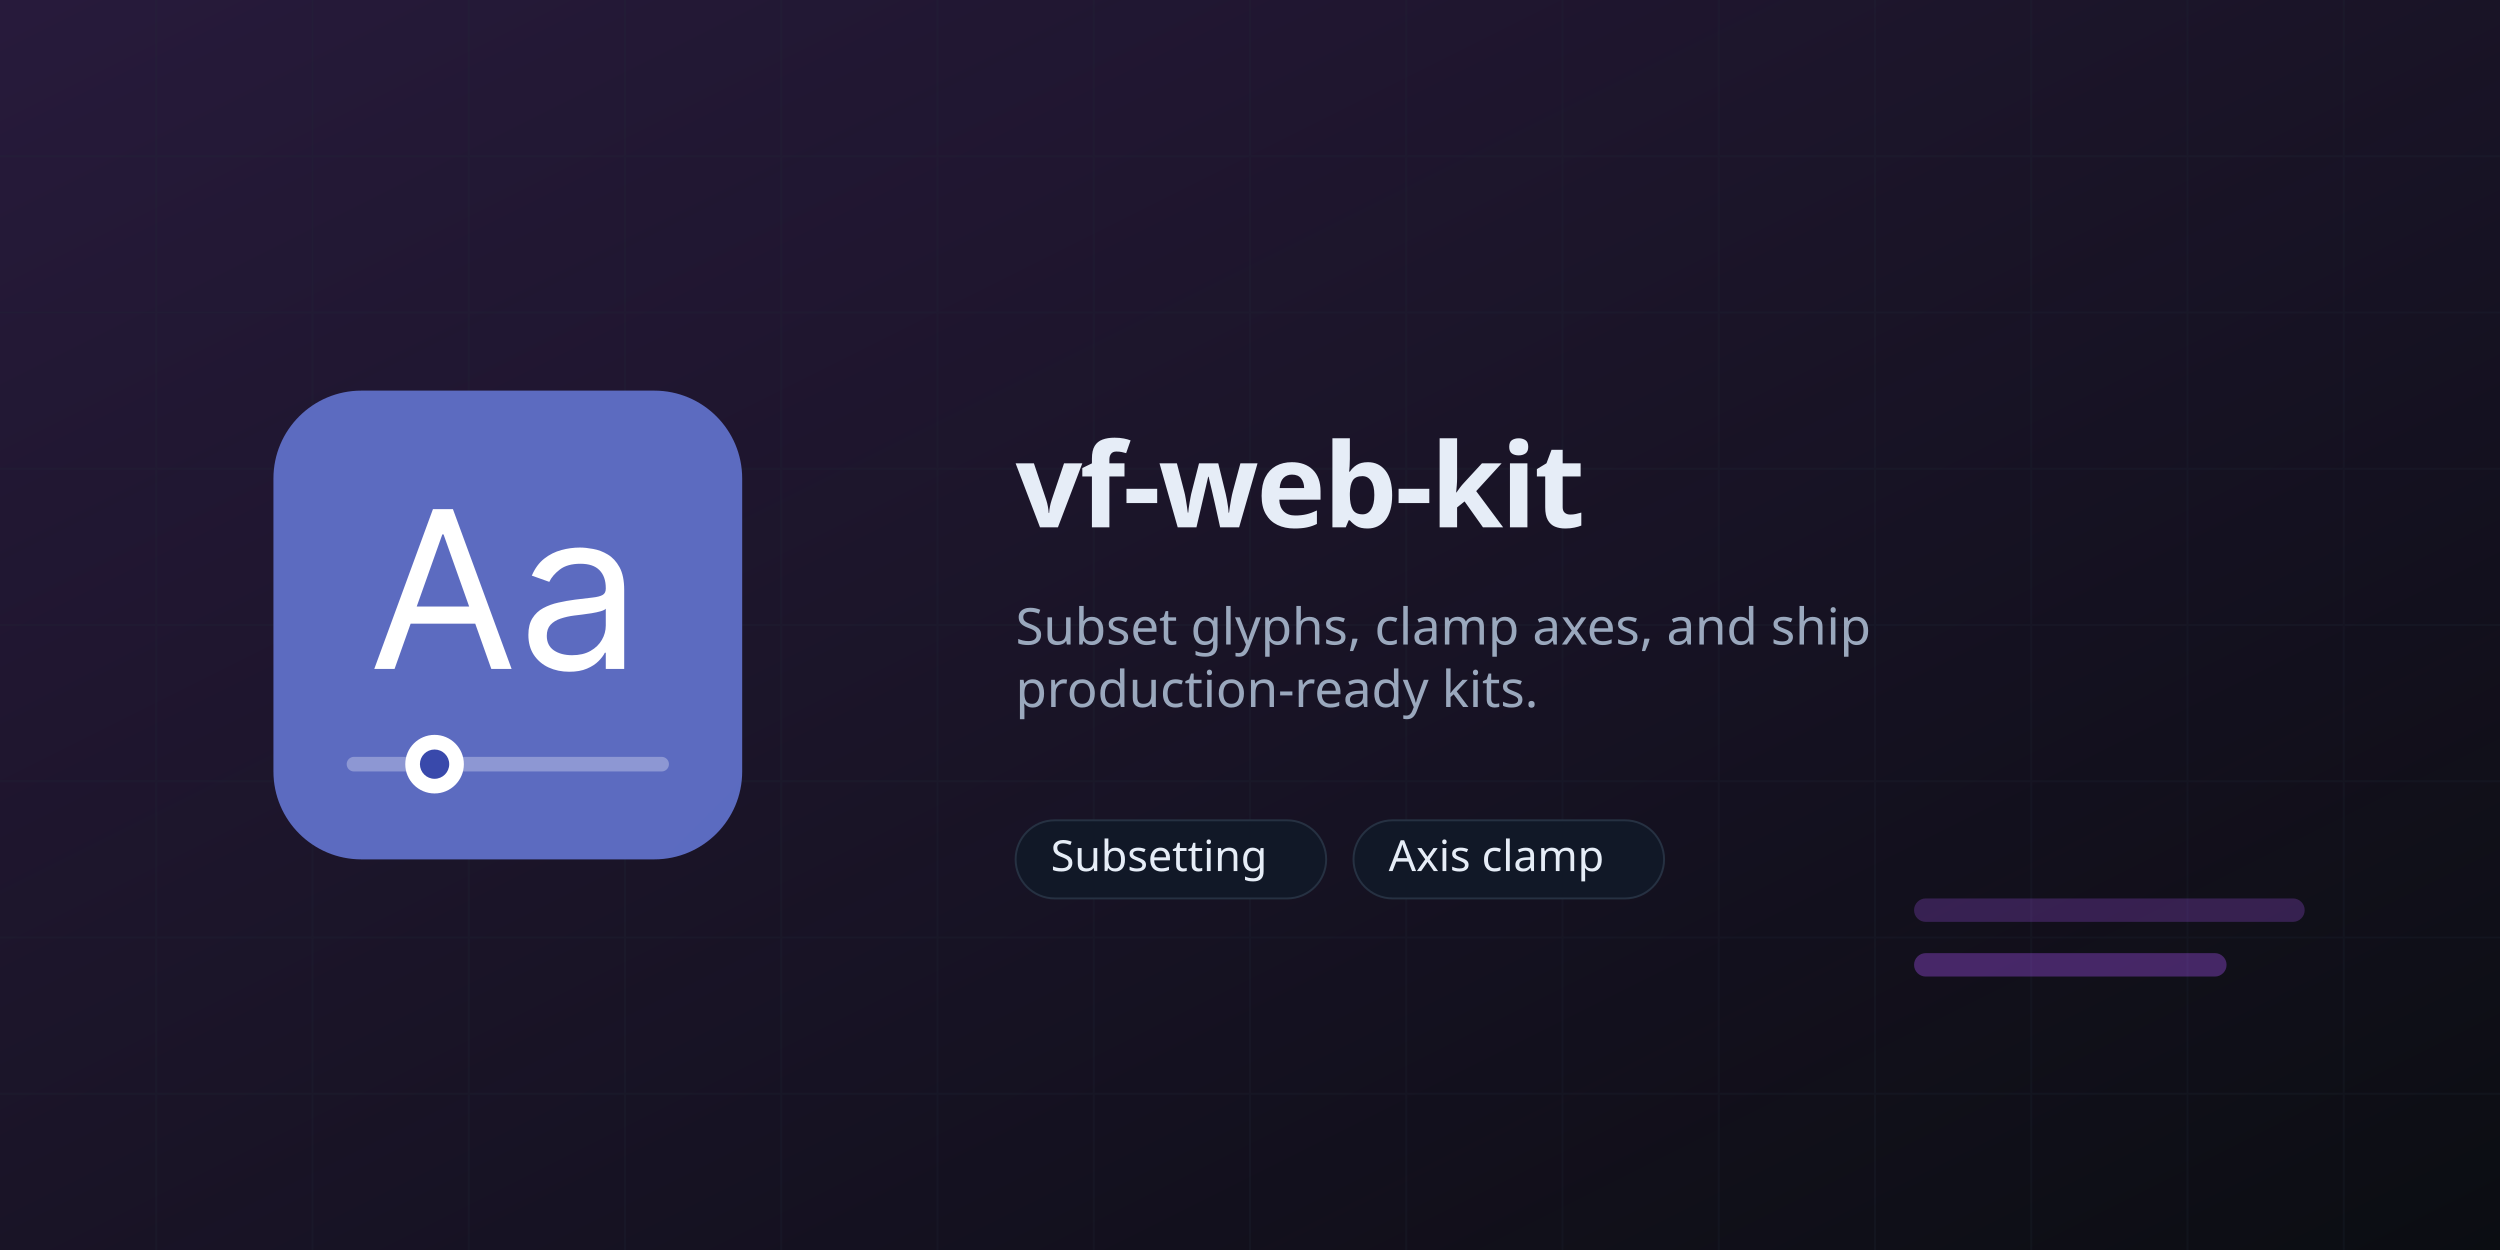
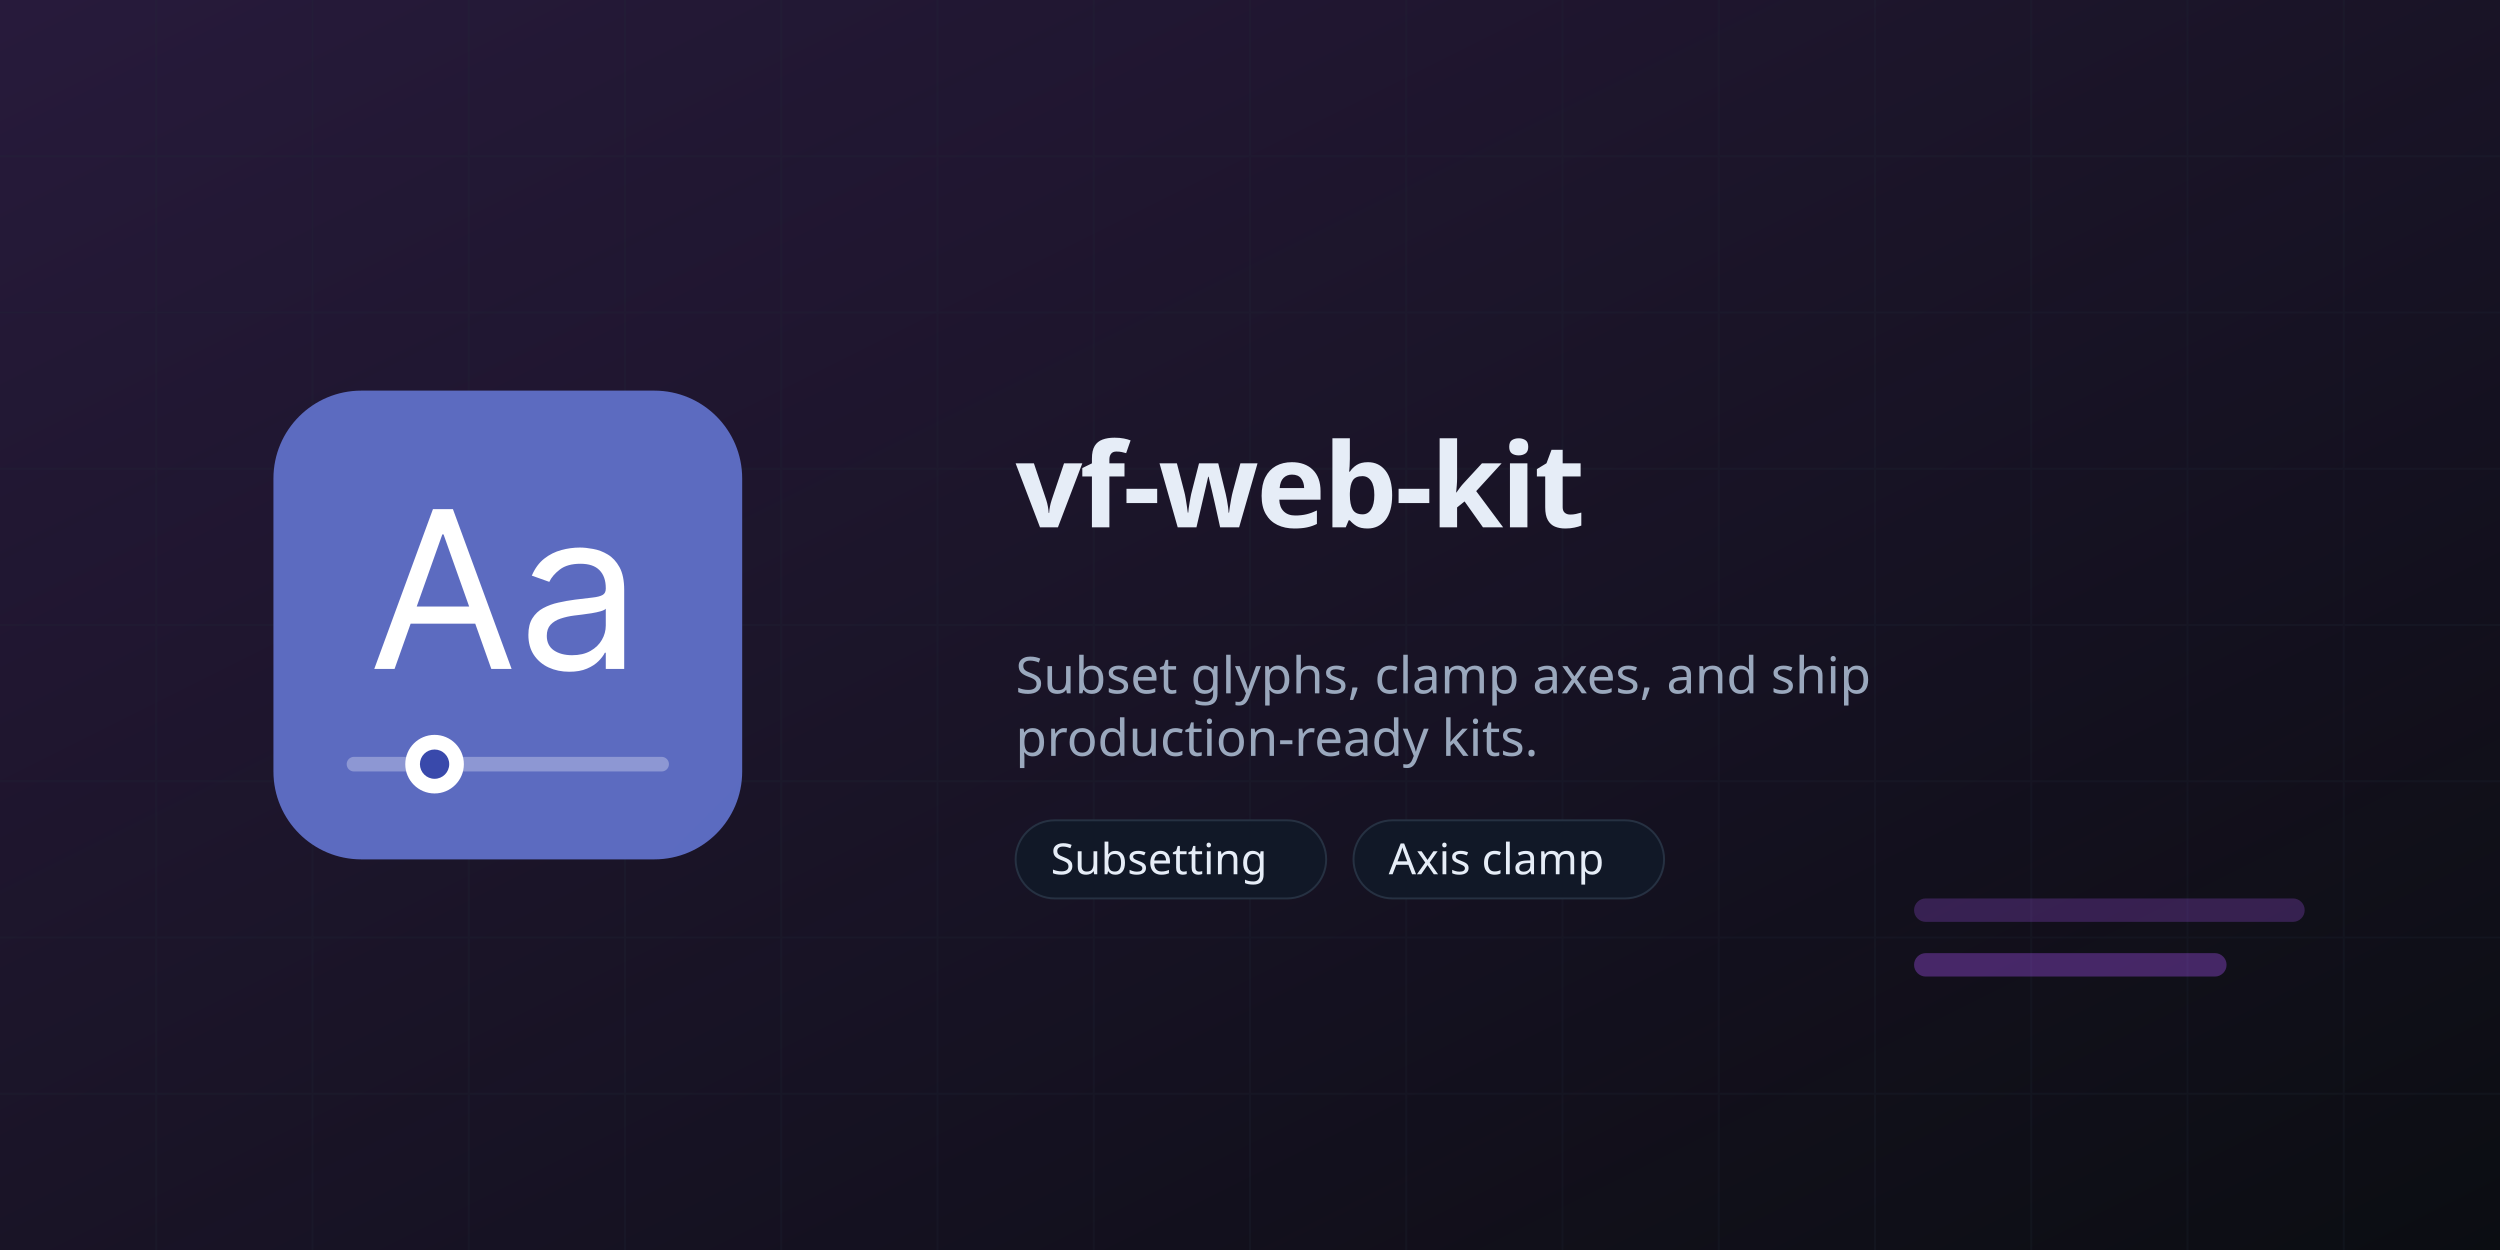
<svg xmlns="http://www.w3.org/2000/svg" width="1280" height="640" fill="none" style="color-scheme:light dark" viewBox="0 0 1280 640">
  <style>text{font-family:"Space Grotesk","Sora","IBM Plex Sans",sans-serif}</style>
  <defs>
    <linearGradient id="edge" x1="0" x2="1" y1="0" y2="1">
      <stop offset="0" stop-color="#A855F7" stop-opacity=".18" />
      <stop offset="1" stop-color="#A855F7" stop-opacity="0" />
    </linearGradient>
  </defs>
  <path fill="#0B0D12" d="M0 0h1280v640H0z" />
  <path fill="url(#edge)" d="M0 0h1280v640H0z" />
  <path stroke="#1F2A37" d="M80 0v640M160 0v640M240 0v640M320 0v640M400 0v640M480 0v640M560 0v640M640 0v640M720 0v640M800 0v640M880 0v640M960 0v640m80-640v640m80-640v640m80-640v640M0 80h1280M0 160h1280M0 240h1280M0 320h1280M0 400h1280M0 480h1280M0 560h1280" opacity=".22" />
  <g transform="translate(140 200)scale(3.75)">
    <g clip-path="url(#clip0_313_76)">
      <path fill="url(#paint0_linear_313_76)" d="M52 0H12C5.373 0 0 5.373 0 12v40c0 6.627 5.373 12 12 12h40c6.627 0 12-5.373 12-12V12c0-6.627-5.373-12-12-12" />
      <path fill="#fff" d="M16.537 38h-2.77l8.011-21.818h2.728L32.517 38h-2.77l-6.52-18.366h-.17zm1.023-8.523h11.164v2.344H17.56zm22.83 8.906q-1.556 0-2.823-.585a4.84 4.84 0 0 1-2.014-1.716q-.745-1.129-.745-2.727 0-1.405.553-2.28a3.9 3.9 0 0 1 1.481-1.385 7.8 7.8 0 0 1 2.046-.745q1.13-.256 2.269-.405 1.491-.192 2.418-.288.938-.106 1.364-.351.437-.246.437-.853v-.085q0-1.577-.863-2.45-.852-.874-2.589-.874-1.8 0-2.823.789-1.023.787-1.438 1.683l-2.387-.852q.64-1.492 1.705-2.323a6.4 6.4 0 0 1 2.344-1.172 9.7 9.7 0 0 1 2.514-.34q.788 0 1.81.191 1.035.18 1.993.756.97.576 1.609 1.737t.639 3.11V38h-2.514v-2.216h-.128q-.256.532-.852 1.14-.597.608-1.588 1.033-.99.427-2.418.426m.383-2.258q1.492 0 2.515-.586 1.033-.586 1.555-1.513a3.85 3.85 0 0 0 .533-1.95v-2.3q-.16.191-.703.351-.532.15-1.236.267-.693.105-1.353.191-.65.075-1.055.128a9.6 9.6 0 0 0-1.832.416q-.842.276-1.364.841-.51.555-.511 1.513 0 1.31.97 1.982.98.66 2.481.66" />
      <path fill="#fff" d="M53 50H11a1 1 0 1 0 0 2h42a1 1 0 1 0 0-2" opacity=".3" />
      <path fill="#fff" d="M22 55a4 4 0 1 0 0-8 4 4 0 0 0 0 8" />
      <path fill="#3949AB" d="M22 53a2 2 0 1 0 0-4 2 2 0 0 0 0 4" />
    </g>
    <defs>
      <linearGradient id="paint0_linear_313_76" x1="0" x2="4096" y1="0" y2="4096" gradientUnits="userSpaceOnUse">
        <stop stop-color="#5C6BC0" />
        <stop offset="1" stop-color="#3949AB" />
      </linearGradient>
      <clipPath id="clip0_313_76">
        <path fill="#fff" d="M0 0h64v64H0z" />
      </clipPath>
    </defs>
  </g>
  <text x="520" y="270" fill="#E6EDF7" font-size="60" font-weight="700" letter-spacing="-.02em">vf-web-kit</text>
-   <text x="520" y="330" fill="#9AA8BD" font-size="26">Subset glyphs, clamp axes, and ship</text>
-   <text x="520" y="362" fill="#9AA8BD" font-size="26">production-ready kits.</text>
+   <text x="520" y="355" fill="#9AA8BD" font-size="26">Subset glyphs, clamp axes, and ship</text>
+   <text x="520" y="387" fill="#9AA8BD" font-size="26">production-ready kits.</text>
  <g transform="translate(520 420)">
    <rect width="159" height="40" fill="#111827" stroke="#263142" rx="20" />
-     <text x="18" y="26" fill="#E6EDF7" font-size="22">Subsetting</text>
+     <text x="18" y="20" fill="#E6EDF7" dominant-baseline="middle" font-size="22">Subsetting</text>
  </g>
  <g transform="translate(693 420)">
    <rect width="159" height="40" fill="#111827" stroke="#263142" rx="20" />
-     <text x="18" y="26" fill="#E6EDF7" font-size="22">Axis clamp</text>
+     <text x="18" y="20" fill="#E6EDF7" dominant-baseline="middle" font-size="22">Axis clamp</text>
  </g>
  <rect width="200" height="12" x="980" y="460" fill="#A855F7" fill-opacity=".25" rx="6" />
  <rect width="160" height="12" x="980" y="488" fill="#A855F7" fill-opacity=".35" rx="6" />
</svg>
